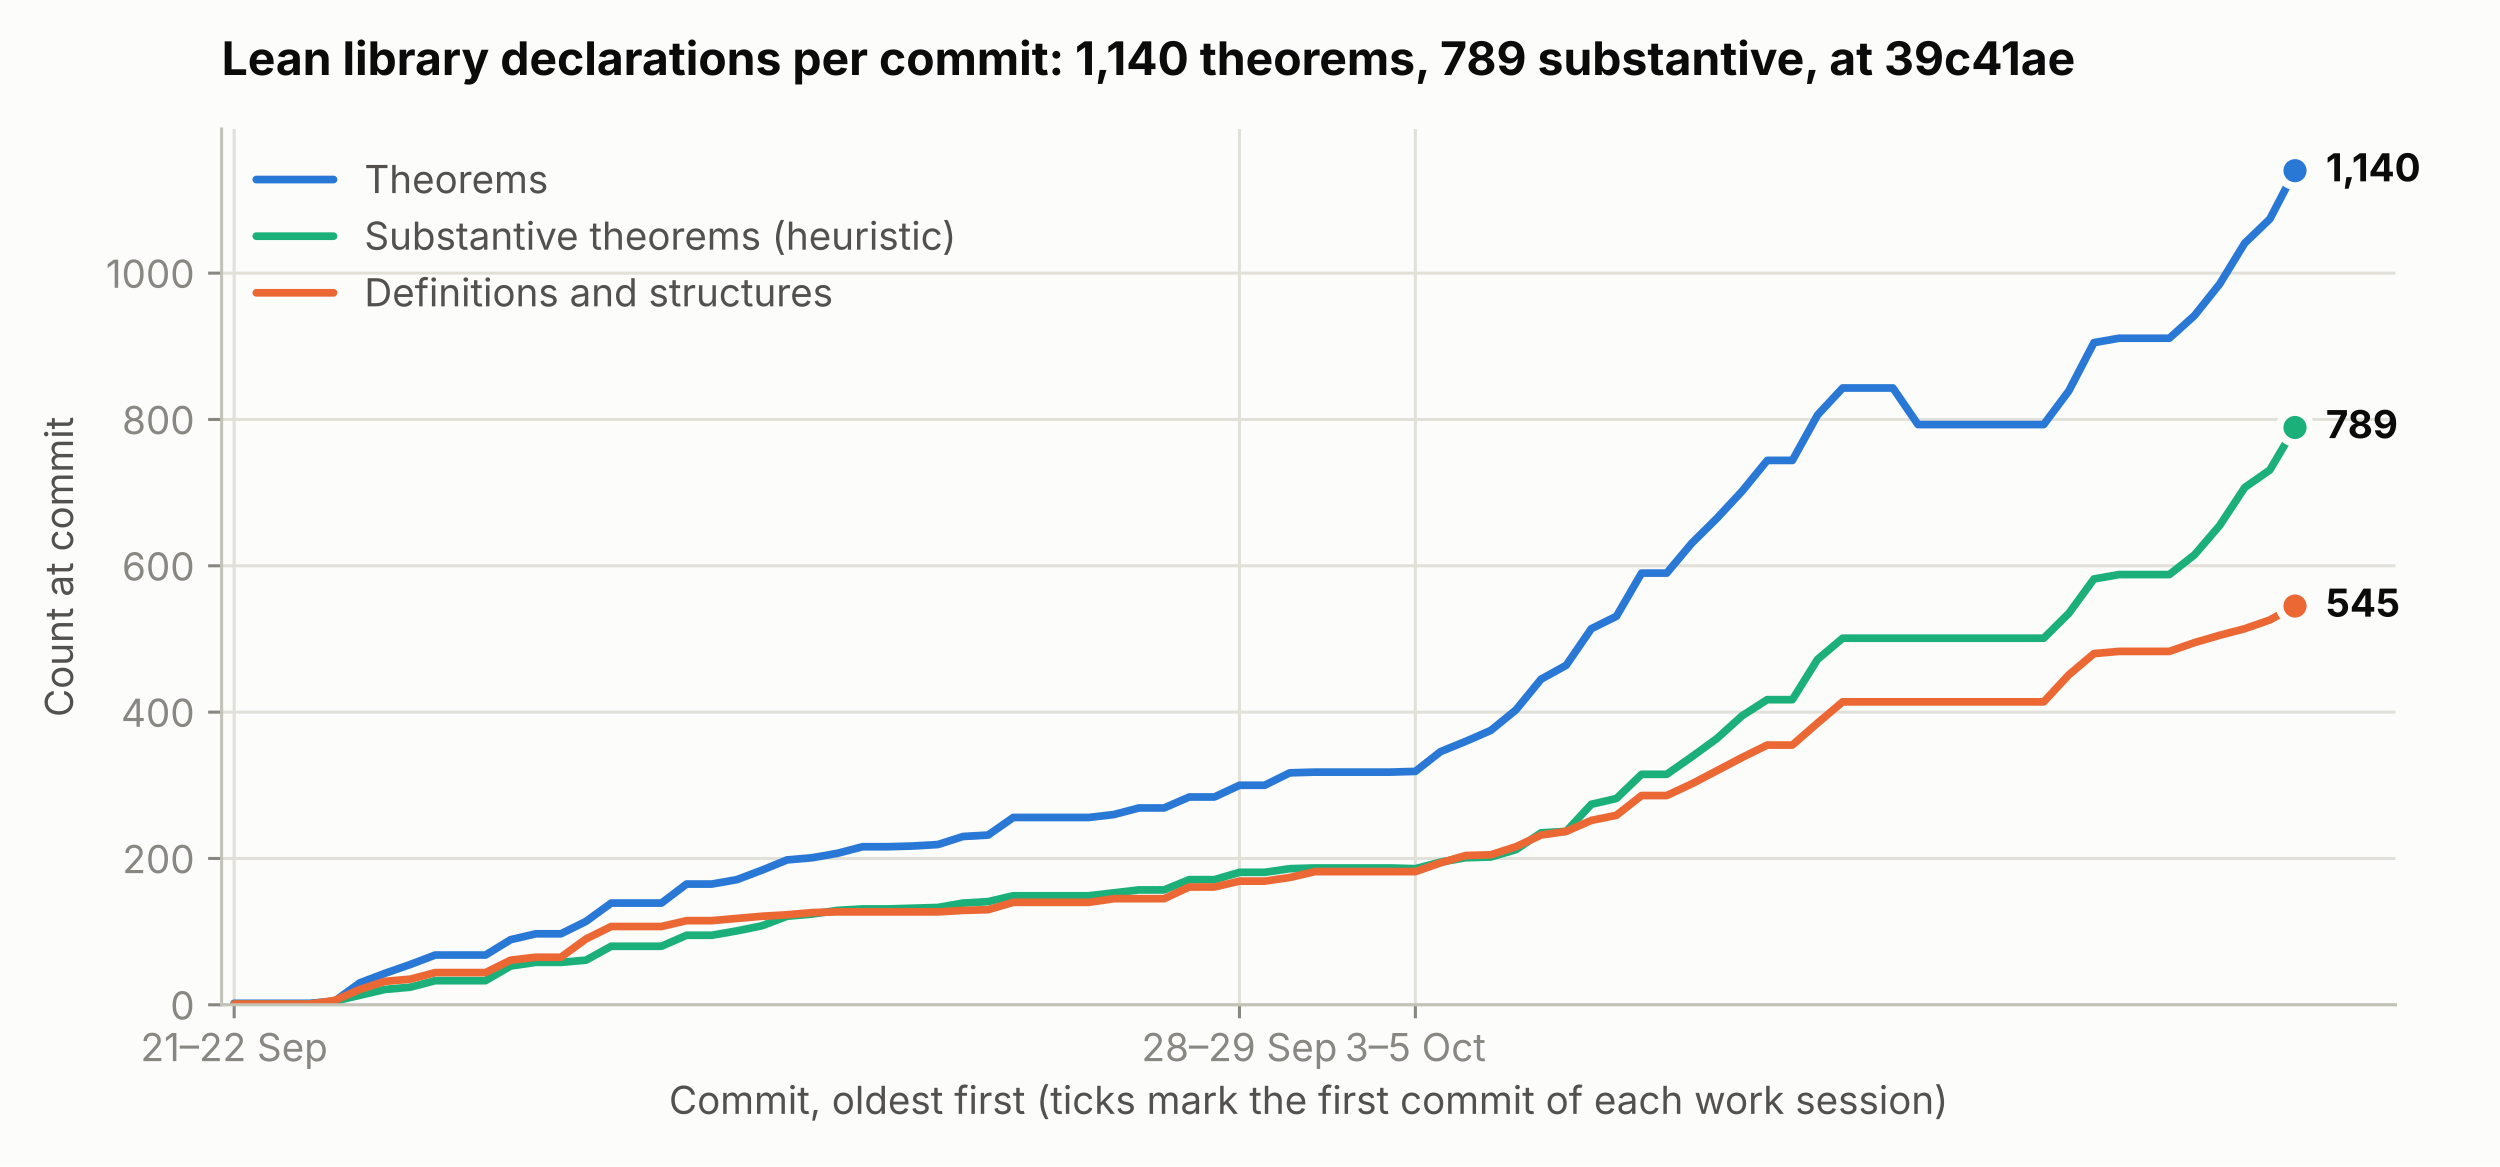
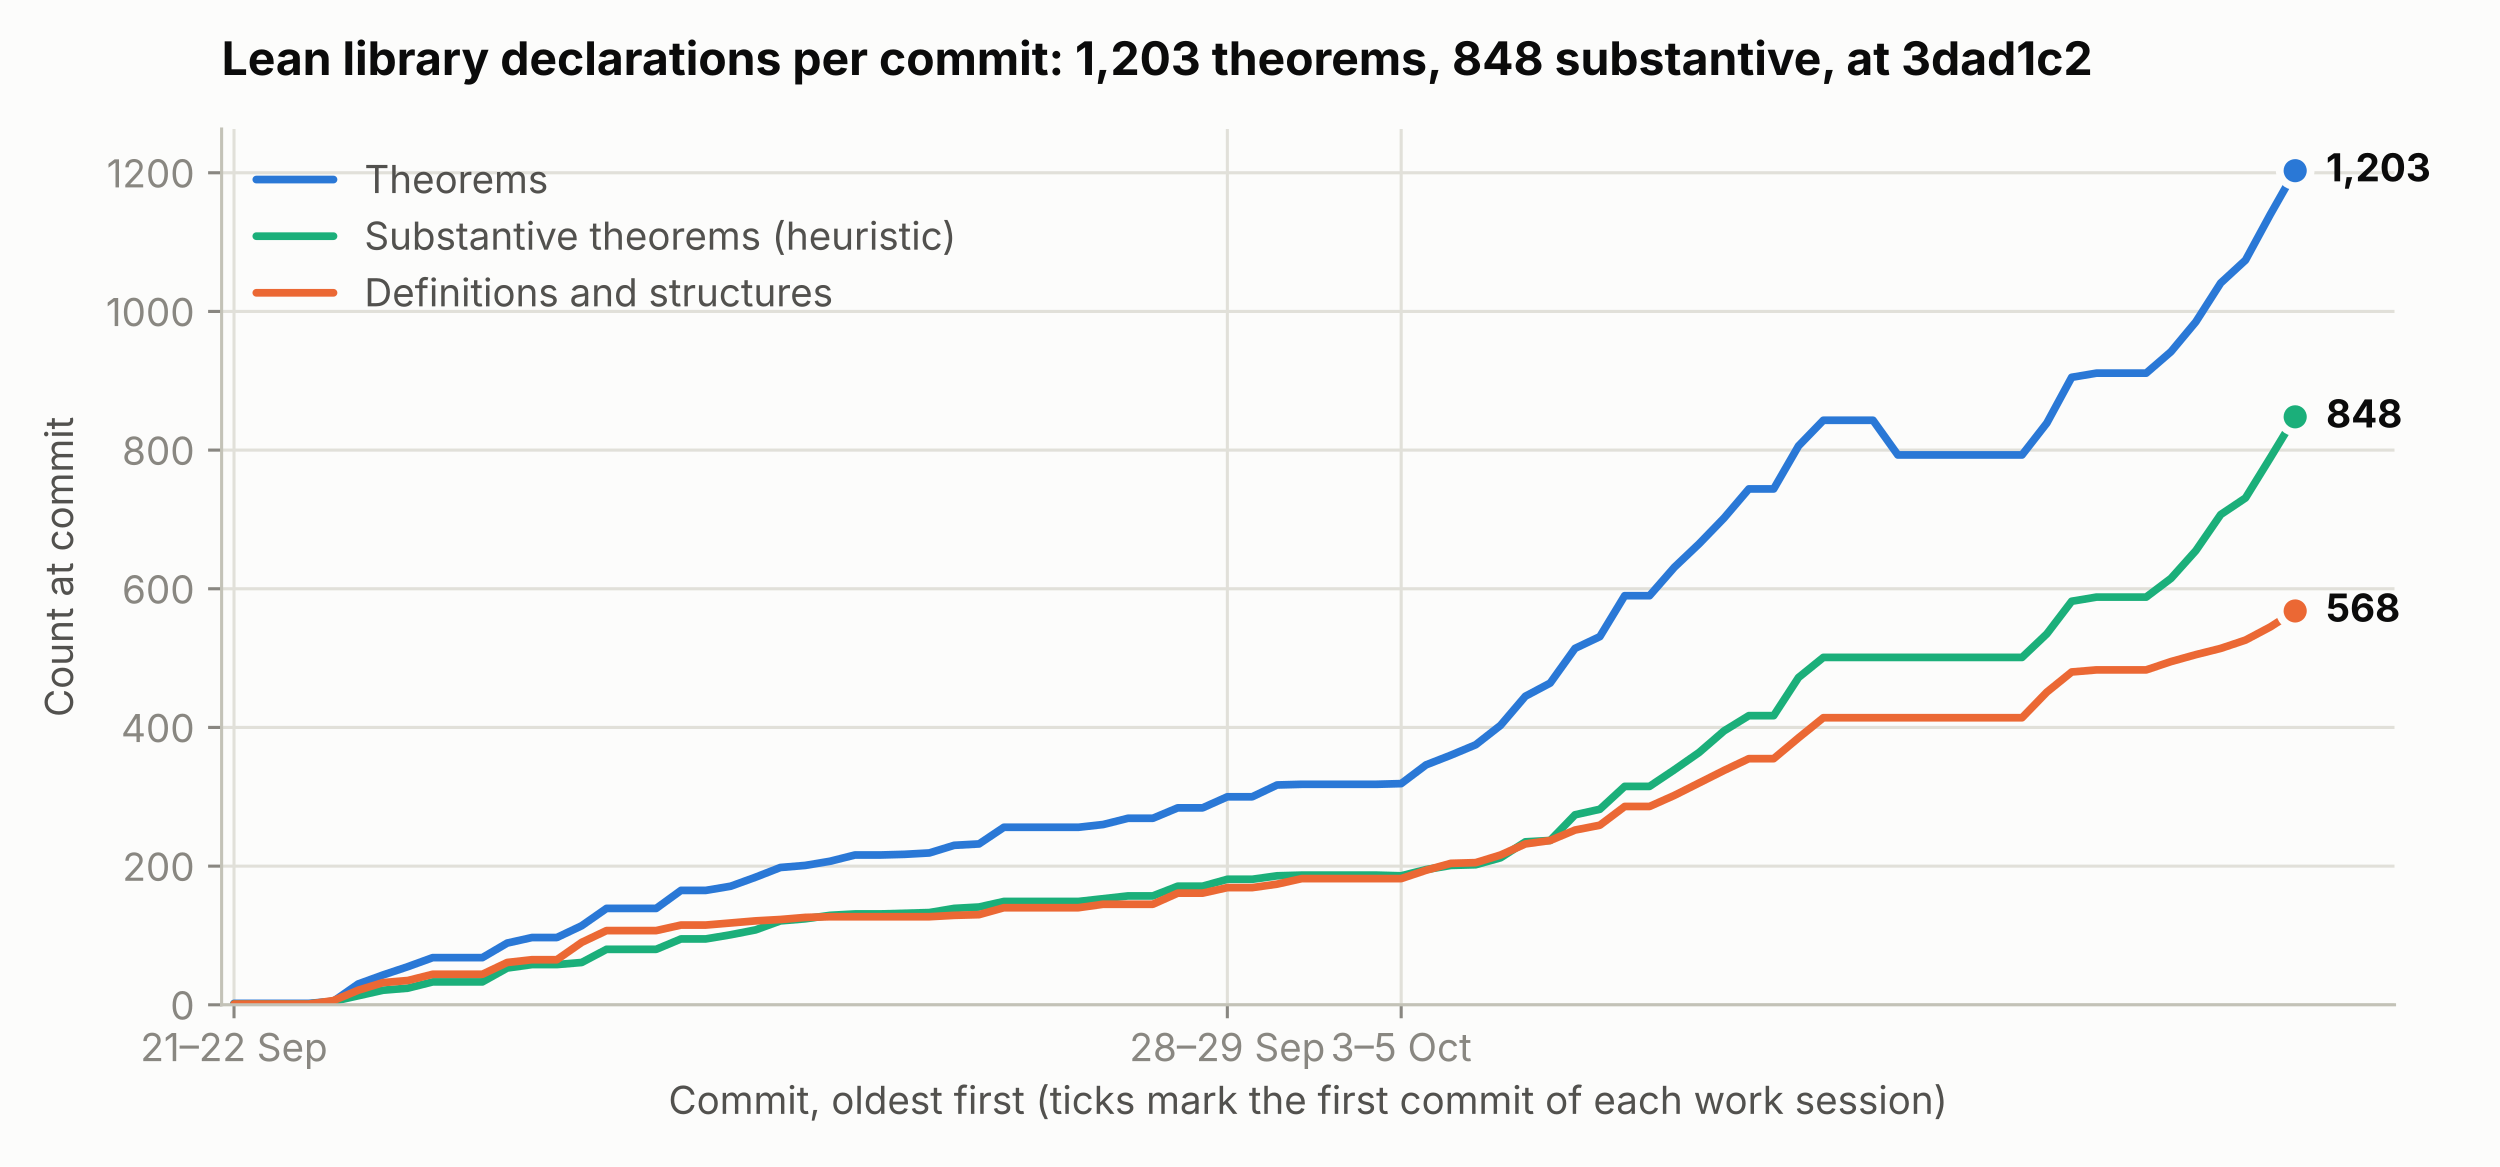
<svg xmlns="http://www.w3.org/2000/svg" xmlns:xlink="http://www.w3.org/1999/xlink" width="648pt" height="302.4pt" viewBox="0 0 648 302.4" version="1.1">
  <defs>
    <style type="text/css">*{stroke-linejoin: round; stroke-linecap: butt}</style>
  </defs>
  <g id="figure_1">
    <g id="patch_1">
      <path d="M 0 302.4 L 648 302.4 L 648 0 L 0 0 z " style="fill: #fcfcfb" />
    </g>
    <g id="axes_1">
      <g id="patch_2">
-         <path d="M 57.44 260.44 L 620.923 260.44 L 620.923 33.44 L 57.44 33.44 z " style="fill: #fcfcfb" />
+         <path d="M 57.44 260.44 L 620.658 260.44 L 620.658 33.44 L 57.44 33.44 z " style="fill: #fcfcfb" />
      </g>
      <g id="matplotlib.axis_1">
        <g id="xtick_1">
          <g id="line2d_1">
-             <path d="M 60.697 260.44 L 60.697 33.44 " clip-path="url(#pbfbc16620a)" style="fill: none; stroke: #e1e0d9; stroke-width: 0.8; stroke-linecap: square" />
+             <path d="M 60.658 260.44 L 60.658 33.44 " clip-path="url(#p249025c5b3)" style="fill: none; stroke: #e1e0d9; stroke-width: 0.8; stroke-linecap: square" />
          </g>
          <g id="line2d_2">
            <defs>
              <path id="m02e6627c96" d="M 0 0 L 0 3.5 " style="stroke: #898781; stroke-width: 0.8" />
            </defs>
            <g>
-               <use xlink:href="#m02e6627c96" x="60.697" y="260.44" style="fill: #898781; stroke: #898781; stroke-width: 0.8" />
+               <use xlink:href="#m02e6627c96" x="60.658" y="260.44" style="fill: #898781; stroke: #898781; stroke-width: 0.8" />
            </g>
          </g>
          <g id="text_1">
-             <text style="font-size: 10px; font-family: 'Inter', 'Helvetica Neue', 'Arial', 'DejaVu Sans', sans-serif; text-anchor: middle; fill: #898781" x="60.697" y="275.038" transform="rotate(-0 60.69713 275.0384)">21–22 Sep</text>
+             <text style="font-size: 10px; font-family: 'Inter', 'Helvetica Neue', 'Arial', 'DejaVu Sans', sans-serif; text-anchor: middle; fill: #898781" x="60.658" y="275.038" transform="rotate(-0 60.65839 275.0384)">21–22 Sep</text>
          </g>
        </g>
        <g id="xtick_2">
          <g id="line2d_3">
-             <path d="M 321.267 260.44 L 321.267 33.44 " clip-path="url(#pbfbc16620a)" style="fill: none; stroke: #e1e0d9; stroke-width: 0.8; stroke-linecap: square" />
+             <path d="M 318.129 260.44 L 318.129 33.44 " clip-path="url(#p249025c5b3)" style="fill: none; stroke: #e1e0d9; stroke-width: 0.8; stroke-linecap: square" />
          </g>
          <g id="line2d_4">
            <g>
-               <use xlink:href="#m02e6627c96" x="321.267" y="260.44" style="fill: #898781; stroke: #898781; stroke-width: 0.8" />
+               <use xlink:href="#m02e6627c96" x="318.129" y="260.44" style="fill: #898781; stroke: #898781; stroke-width: 0.8" />
            </g>
          </g>
          <g id="text_2">
-             <text style="font-size: 10px; font-family: 'Inter', 'Helvetica Neue', 'Arial', 'DejaVu Sans', sans-serif; text-anchor: middle; fill: #898781" x="321.267" y="275.038" transform="rotate(-0 321.2674 275.0384)">28–29 Sep</text>
+             <text style="font-size: 10px; font-family: 'Inter', 'Helvetica Neue', 'Arial', 'DejaVu Sans', sans-serif; text-anchor: middle; fill: #898781" x="318.129" y="275.038" transform="rotate(-0 318.1293 275.0384)">28–29 Sep</text>
          </g>
        </g>
        <g id="xtick_3">
          <g id="line2d_5">
-             <path d="M 366.867 260.44 L 366.867 33.44 " clip-path="url(#pbfbc16620a)" style="fill: none; stroke: #e1e0d9; stroke-width: 0.8; stroke-linecap: square" />
+             <path d="M 363.187 260.44 L 363.187 33.44 " clip-path="url(#p249025c5b3)" style="fill: none; stroke: #e1e0d9; stroke-width: 0.8; stroke-linecap: square" />
          </g>
          <g id="line2d_6">
            <g>
-               <use xlink:href="#m02e6627c96" x="366.867" y="260.44" style="fill: #898781; stroke: #898781; stroke-width: 0.8" />
+               <use xlink:href="#m02e6627c96" x="363.187" y="260.44" style="fill: #898781; stroke: #898781; stroke-width: 0.8" />
            </g>
          </g>
          <g id="text_3">
-             <text style="font-size: 10px; font-family: 'Inter', 'Helvetica Neue', 'Arial', 'DejaVu Sans', sans-serif; text-anchor: middle; fill: #898781" x="366.867" y="275.038" transform="rotate(-0 366.8671 275.0384)">3–5 Oct</text>
+             <text style="font-size: 10px; font-family: 'Inter', 'Helvetica Neue', 'Arial', 'DejaVu Sans', sans-serif; text-anchor: middle; fill: #898781" x="363.187" y="275.038" transform="rotate(-0 363.1868 275.0384)">3–5 Oct</text>
          </g>
        </g>
        <g id="text_4">
-           <text style="font-size: 10px; font-family: 'Inter', 'Helvetica Neue', 'Arial', 'DejaVu Sans', sans-serif; text-anchor: middle; fill: #52514e" x="339.182" y="288.717" transform="rotate(-0 339.1816 288.7166)">Commit, oldest first (ticks mark the first commit of each work session)</text>
+           <text style="font-size: 10px; font-family: 'Inter', 'Helvetica Neue', 'Arial', 'DejaVu Sans', sans-serif; text-anchor: middle; fill: #52514e" x="339.049" y="288.717" transform="rotate(-0 339.0489 288.7166)">Commit, oldest first (ticks mark the first commit of each work session)</text>
        </g>
      </g>
      <g id="matplotlib.axis_2">
        <g id="ytick_1">
          <g id="line2d_7">
-             <path d="M 57.44 260.44 L 620.923 260.44 " clip-path="url(#pbfbc16620a)" style="fill: none; stroke: #e1e0d9; stroke-width: 0.8; stroke-linecap: square" />
+             <path d="M 57.44 260.44 L 620.658 260.44 " clip-path="url(#p249025c5b3)" style="fill: none; stroke: #e1e0d9; stroke-width: 0.8; stroke-linecap: square" />
          </g>
          <g id="line2d_8">
            <defs>
              <path id="mba09e6026b" d="M 0 0 L -3.5 0 " style="stroke: #898781; stroke-width: 0.8" />
            </defs>
            <g>
              <use xlink:href="#mba09e6026b" x="57.44" y="260.44" style="fill: #898781; stroke: #898781; stroke-width: 0.8" />
            </g>
          </g>
          <g id="text_5">
            <text style="font-size: 10px; font-family: 'Inter', 'Helvetica Neue', 'Arial', 'DejaVu Sans', sans-serif; text-anchor: end; fill: #898781" x="50.44" y="264.239" transform="rotate(-0 50.44 264.2392)">0</text>
          </g>
        </g>
        <g id="ytick_2">
          <g id="line2d_9">
-             <path d="M 57.44 222.51 L 620.923 222.51 " clip-path="url(#pbfbc16620a)" style="fill: none; stroke: #e1e0d9; stroke-width: 0.8; stroke-linecap: square" />
+             <path d="M 57.44 224.497 L 620.658 224.497 " clip-path="url(#p249025c5b3)" style="fill: none; stroke: #e1e0d9; stroke-width: 0.8; stroke-linecap: square" />
          </g>
          <g id="line2d_10">
            <g>
-               <use xlink:href="#mba09e6026b" x="57.44" y="222.51" style="fill: #898781; stroke: #898781; stroke-width: 0.8" />
+               <use xlink:href="#mba09e6026b" x="57.44" y="224.497" style="fill: #898781; stroke: #898781; stroke-width: 0.8" />
            </g>
          </g>
          <g id="text_6">
-             <text style="font-size: 10px; font-family: 'Inter', 'Helvetica Neue', 'Arial', 'DejaVu Sans', sans-serif; text-anchor: end; fill: #898781" x="50.44" y="226.309" transform="rotate(-0 50.44 226.3095)">200</text>
+             <text style="font-size: 10px; font-family: 'Inter', 'Helvetica Neue', 'Arial', 'DejaVu Sans', sans-serif; text-anchor: end; fill: #898781" x="50.44" y="228.296" transform="rotate(-0 50.44 228.2959)">200</text>
          </g>
        </g>
        <g id="ytick_3">
          <g id="line2d_11">
-             <path d="M 57.44 184.581 L 620.923 184.581 " clip-path="url(#pbfbc16620a)" style="fill: none; stroke: #e1e0d9; stroke-width: 0.8; stroke-linecap: square" />
+             <path d="M 57.44 188.553 L 620.658 188.553 " clip-path="url(#p249025c5b3)" style="fill: none; stroke: #e1e0d9; stroke-width: 0.8; stroke-linecap: square" />
          </g>
          <g id="line2d_12">
            <g>
-               <use xlink:href="#mba09e6026b" x="57.44" y="184.581" style="fill: #898781; stroke: #898781; stroke-width: 0.8" />
+               <use xlink:href="#mba09e6026b" x="57.44" y="188.553" style="fill: #898781; stroke: #898781; stroke-width: 0.8" />
            </g>
          </g>
          <g id="text_7">
-             <text style="font-size: 10px; font-family: 'Inter', 'Helvetica Neue', 'Arial', 'DejaVu Sans', sans-serif; text-anchor: end; fill: #898781" x="50.44" y="188.38" transform="rotate(-0 50.44 188.3797)">400</text>
+             <text style="font-size: 10px; font-family: 'Inter', 'Helvetica Neue', 'Arial', 'DejaVu Sans', sans-serif; text-anchor: end; fill: #898781" x="50.44" y="192.353" transform="rotate(-0 50.44 192.3526)">400</text>
          </g>
        </g>
        <g id="ytick_4">
          <g id="line2d_13">
-             <path d="M 57.44 146.651 L 620.923 146.651 " clip-path="url(#pbfbc16620a)" style="fill: none; stroke: #e1e0d9; stroke-width: 0.8; stroke-linecap: square" />
+             <path d="M 57.44 152.61 L 620.658 152.61 " clip-path="url(#p249025c5b3)" style="fill: none; stroke: #e1e0d9; stroke-width: 0.8; stroke-linecap: square" />
          </g>
          <g id="line2d_14">
            <g>
-               <use xlink:href="#mba09e6026b" x="57.44" y="146.651" style="fill: #898781; stroke: #898781; stroke-width: 0.8" />
+               <use xlink:href="#mba09e6026b" x="57.44" y="152.61" style="fill: #898781; stroke: #898781; stroke-width: 0.8" />
            </g>
          </g>
          <g id="text_8">
-             <text style="font-size: 10px; font-family: 'Inter', 'Helvetica Neue', 'Arial', 'DejaVu Sans', sans-serif; text-anchor: end; fill: #898781" x="50.44" y="150.45" transform="rotate(-0 50.44 150.45)">600</text>
+             <text style="font-size: 10px; font-family: 'Inter', 'Helvetica Neue', 'Arial', 'DejaVu Sans', sans-serif; text-anchor: end; fill: #898781" x="50.44" y="156.409" transform="rotate(-0 50.44 156.4093)">600</text>
          </g>
        </g>
        <g id="ytick_5">
          <g id="line2d_15">
-             <path d="M 57.44 108.721 L 620.923 108.721 " clip-path="url(#pbfbc16620a)" style="fill: none; stroke: #e1e0d9; stroke-width: 0.8; stroke-linecap: square" />
+             <path d="M 57.44 116.667 L 620.658 116.667 " clip-path="url(#p249025c5b3)" style="fill: none; stroke: #e1e0d9; stroke-width: 0.8; stroke-linecap: square" />
          </g>
          <g id="line2d_16">
            <g>
-               <use xlink:href="#mba09e6026b" x="57.44" y="108.721" style="fill: #898781; stroke: #898781; stroke-width: 0.8" />
+               <use xlink:href="#mba09e6026b" x="57.44" y="116.667" style="fill: #898781; stroke: #898781; stroke-width: 0.8" />
            </g>
          </g>
          <g id="text_9">
-             <text style="font-size: 10px; font-family: 'Inter', 'Helvetica Neue', 'Arial', 'DejaVu Sans', sans-serif; text-anchor: end; fill: #898781" x="50.44" y="112.52" transform="rotate(-0 50.44 112.5203)">800</text>
+             <text style="font-size: 10px; font-family: 'Inter', 'Helvetica Neue', 'Arial', 'DejaVu Sans', sans-serif; text-anchor: end; fill: #898781" x="50.44" y="120.466" transform="rotate(-0 50.44 120.466)">800</text>
          </g>
        </g>
        <g id="ytick_6">
          <g id="line2d_17">
-             <path d="M 57.44 70.791 L 620.923 70.791 " clip-path="url(#pbfbc16620a)" style="fill: none; stroke: #e1e0d9; stroke-width: 0.8; stroke-linecap: square" />
+             <path d="M 57.44 80.723 L 620.658 80.723 " clip-path="url(#p249025c5b3)" style="fill: none; stroke: #e1e0d9; stroke-width: 0.8; stroke-linecap: square" />
          </g>
          <g id="line2d_18">
            <g>
-               <use xlink:href="#mba09e6026b" x="57.44" y="70.791" style="fill: #898781; stroke: #898781; stroke-width: 0.8" />
+               <use xlink:href="#mba09e6026b" x="57.44" y="80.723" style="fill: #898781; stroke: #898781; stroke-width: 0.8" />
            </g>
          </g>
          <g id="text_10">
-             <text style="font-size: 10px; font-family: 'Inter', 'Helvetica Neue', 'Arial', 'DejaVu Sans', sans-serif; text-anchor: end; fill: #898781" x="50.44" y="74.591" transform="rotate(-0 50.44 74.59053)">1000</text>
-           </g>
-         </g>
-         <g id="text_11">
+             <text style="font-size: 10px; font-family: 'Inter', 'Helvetica Neue', 'Arial', 'DejaVu Sans', sans-serif; text-anchor: end; fill: #898781" x="50.44" y="84.523" transform="rotate(-0 50.44 84.52265)">1000</text>
+           </g>
+         </g>
+         <g id="ytick_7">
+           <g id="line2d_19">
+             <path d="M 57.44 44.78 L 620.658 44.78 " clip-path="url(#p249025c5b3)" style="fill: none; stroke: #e1e0d9; stroke-width: 0.8; stroke-linecap: square" />
+           </g>
+           <g id="line2d_20">
+             <g>
+               <use xlink:href="#mba09e6026b" x="57.44" y="44.78" style="fill: #898781; stroke: #898781; stroke-width: 0.8" />
+             </g>
+           </g>
+           <g id="text_11">
+             <text style="font-size: 10px; font-family: 'Inter', 'Helvetica Neue', 'Arial', 'DejaVu Sans', sans-serif; text-anchor: end; fill: #898781" x="50.44" y="48.579" transform="rotate(-0 50.44 48.57933)">1200</text>
+           </g>
+         </g>
+         <g id="text_12">
          <text style="font-size: 10px; font-family: 'Inter', 'Helvetica Neue', 'Arial', 'DejaVu Sans', sans-serif; text-anchor: middle; fill: #52514e" x="18.91" y="146.94" transform="rotate(-90 18.91031 146.94)">Count at commit</text>
        </g>
      </g>
-       <g id="line2d_19">
-         <path d="M 60.697 260.061 L 67.211 260.061 L 73.726 260.061 L 80.24 260.061 L 86.754 259.492 L 93.268 254.751 L 99.783 252.285 L 106.297 250.009 L 112.811 247.544 L 119.325 247.544 L 125.84 247.544 L 132.354 243.561 L 138.868 242.044 L 145.382 242.044 L 151.897 238.82 L 158.411 234.079 L 164.925 234.079 L 171.439 234.079 L 177.954 229.148 L 184.468 229.148 L 190.982 228.01 L 197.496 225.545 L 204.011 222.89 L 210.525 222.321 L 217.039 221.183 L 223.554 219.476 L 230.068 219.476 L 236.582 219.286 L 243.096 218.907 L 249.611 216.821 L 256.125 216.442 L 262.639 211.89 L 269.153 211.89 L 275.668 211.89 L 282.182 211.89 L 288.696 211.131 L 295.21 209.425 L 301.725 209.425 L 308.239 206.58 L 314.753 206.58 L 321.267 203.545 L 327.782 203.545 L 334.296 200.321 L 340.81 200.132 L 347.324 200.132 L 353.839 200.132 L 360.353 200.132 L 366.867 199.942 L 373.381 194.822 L 379.896 192.166 L 386.41 189.322 L 392.924 184.012 L 399.438 176.046 L 405.953 172.443 L 412.467 162.961 L 418.981 159.737 L 425.495 148.547 L 432.01 148.547 L 438.524 140.772 L 445.038 134.324 L 451.552 127.307 L 458.067 119.341 L 464.581 119.341 L 471.095 107.583 L 477.609 100.566 L 484.124 100.566 L 490.638 100.566 L 497.152 110.049 L 503.667 110.049 L 510.181 110.049 L 516.695 110.049 L 523.209 110.049 L 529.724 110.049 L 536.238 101.325 L 542.752 88.808 L 549.266 87.67 L 555.781 87.67 L 562.295 87.67 L 568.809 81.791 L 575.323 73.636 L 581.838 63.016 L 588.352 56.757 L 594.866 44.24 " clip-path="url(#pbfbc16620a)" style="fill: none; stroke: #2a78d6; stroke-width: 2; stroke-linecap: round" />
-       </g>
-       <g id="line2d_20">
+       <g id="line2d_21">
+         <path d="M 60.658 260.081 L 67.095 260.081 L 73.532 260.081 L 79.969 260.081 L 86.405 259.541 L 92.842 255.049 L 99.279 252.712 L 105.716 250.556 L 112.153 248.219 L 118.589 248.219 L 125.026 248.219 L 131.463 244.445 L 137.9 243.007 L 144.336 243.007 L 150.773 239.952 L 157.21 235.459 L 163.647 235.459 L 170.084 235.459 L 176.52 230.787 L 182.957 230.787 L 189.394 229.708 L 195.831 227.372 L 202.267 224.856 L 208.704 224.317 L 215.141 223.239 L 221.578 221.621 L 228.015 221.621 L 234.451 221.442 L 240.888 221.082 L 247.325 219.105 L 253.762 218.746 L 260.198 214.433 L 266.635 214.433 L 273.072 214.433 L 279.509 214.433 L 285.945 213.714 L 292.382 212.096 L 298.819 212.096 L 305.256 209.4 L 311.693 209.4 L 318.129 206.525 L 324.566 206.525 L 331.003 203.47 L 337.44 203.29 L 343.876 203.29 L 350.313 203.29 L 356.75 203.29 L 363.187 203.11 L 369.624 198.258 L 376.06 195.742 L 382.497 193.046 L 388.934 188.014 L 395.371 180.466 L 401.807 177.052 L 408.244 168.066 L 414.681 165.011 L 421.118 154.407 L 427.554 154.407 L 433.991 147.039 L 440.428 140.928 L 446.865 134.279 L 453.302 126.731 L 459.738 126.731 L 466.175 115.588 L 472.612 108.939 L 479.049 108.939 L 485.485 108.939 L 491.922 117.925 L 498.359 117.925 L 504.796 117.925 L 511.233 117.925 L 517.669 117.925 L 524.106 117.925 L 530.543 109.658 L 536.98 97.797 L 543.416 96.718 L 549.853 96.718 L 556.29 96.718 L 562.727 91.147 L 569.164 83.419 L 575.6 73.355 L 582.037 67.424 L 588.474 55.563 L 594.911 44.241 " clip-path="url(#p249025c5b3)" style="fill: none; stroke: #2a78d6; stroke-width: 2; stroke-linecap: round" />
+       </g>
+       <g id="line2d_22">
        <defs>
          <path id="m0a6db412ab" d="M 0 4 C 1.061 4 2.078 3.579 2.828 2.828 C 3.579 2.078 4 1.061 4 0 C 4 -1.061 3.579 -2.078 2.828 -2.828 C 2.078 -3.579 1.061 -4 0 -4 C -1.061 -4 -2.078 -3.579 -2.828 -2.828 C -3.579 -2.078 -4 -1.061 -4 0 C -4 1.061 -3.579 2.078 -2.828 2.828 C -2.078 3.579 -1.061 4 0 4 z " style="stroke: #fcfcfb; stroke-width: 2" />
        </defs>
-         <g clip-path="url(#pbfbc16620a)">
-           <use xlink:href="#m0a6db412ab" x="594.866" y="44.24" style="fill: #2a78d6; stroke: #fcfcfb; stroke-width: 2" />
-         </g>
-       </g>
-       <g id="line2d_21">
-         <path d="M 60.697 260.25 L 67.211 260.25 L 73.726 260.25 L 80.24 260.25 L 86.754 259.492 L 93.268 257.975 L 99.783 256.457 L 106.297 255.888 L 112.811 254.182 L 119.325 254.182 L 125.84 254.182 L 132.354 250.389 L 138.868 249.44 L 145.382 249.44 L 151.897 248.871 L 158.411 245.268 L 164.925 245.268 L 171.439 245.268 L 177.954 242.423 L 184.468 242.423 L 190.982 241.285 L 197.496 239.958 L 204.011 237.493 L 210.525 236.924 L 217.039 235.975 L 223.554 235.596 L 230.068 235.596 L 236.582 235.406 L 243.096 235.217 L 249.611 234.079 L 256.125 233.7 L 262.639 232.182 L 269.153 232.182 L 275.668 232.182 L 282.182 232.182 L 288.696 231.424 L 295.21 230.665 L 301.725 230.665 L 308.239 228.01 L 314.753 228.01 L 321.267 226.114 L 327.782 226.114 L 334.296 225.165 L 340.81 224.976 L 347.324 224.976 L 353.839 224.976 L 360.353 224.976 L 366.867 225.165 L 373.381 223.459 L 379.896 222.321 L 386.41 222.131 L 392.924 220.234 L 399.438 215.873 L 405.953 215.493 L 412.467 208.476 L 418.981 206.959 L 425.495 200.701 L 432.01 200.701 L 438.524 196.149 L 445.038 191.408 L 451.552 185.529 L 458.067 181.356 L 464.581 181.356 L 471.095 170.926 L 477.609 165.426 L 484.124 165.426 L 490.638 165.426 L 497.152 165.426 L 503.667 165.426 L 510.181 165.426 L 516.695 165.426 L 523.209 165.426 L 529.724 165.426 L 536.238 158.978 L 542.752 150.064 L 549.266 148.927 L 555.781 148.927 L 562.295 148.927 L 568.809 143.806 L 575.323 136.22 L 581.838 126.358 L 588.352 121.807 L 594.866 110.807 " clip-path="url(#pbfbc16620a)" style="fill: none; stroke: #1baf7a; stroke-width: 2; stroke-linecap: round" />
-       </g>
-       <g id="line2d_22">
+         <g clip-path="url(#p249025c5b3)">
+           <use xlink:href="#m0a6db412ab" x="594.911" y="44.241" style="fill: #2a78d6; stroke: #fcfcfb; stroke-width: 2" />
+         </g>
+       </g>
+       <g id="line2d_23">
+         <path d="M 60.658 260.26 L 67.095 260.26 L 73.532 260.26 L 79.969 260.26 L 86.405 259.541 L 92.842 258.104 L 99.279 256.666 L 105.716 256.127 L 112.153 254.509 L 118.589 254.509 L 125.026 254.509 L 131.463 250.915 L 137.9 250.016 L 144.336 250.016 L 150.773 249.477 L 157.21 246.063 L 163.647 246.063 L 170.084 246.063 L 176.52 243.367 L 182.957 243.367 L 189.394 242.289 L 195.831 241.031 L 202.267 238.694 L 208.704 238.155 L 215.141 237.257 L 221.578 236.897 L 228.015 236.897 L 234.451 236.717 L 240.888 236.538 L 247.325 235.459 L 253.762 235.1 L 260.198 233.662 L 266.635 233.662 L 273.072 233.662 L 279.509 233.662 L 285.945 232.943 L 292.382 232.224 L 298.819 232.224 L 305.256 229.708 L 311.693 229.708 L 318.129 227.911 L 324.566 227.911 L 331.003 227.013 L 337.44 226.833 L 343.876 226.833 L 350.313 226.833 L 356.75 226.833 L 363.187 227.013 L 369.624 225.395 L 376.06 224.317 L 382.497 224.137 L 388.934 222.34 L 395.371 218.207 L 401.807 217.847 L 408.244 211.198 L 414.681 209.76 L 421.118 203.829 L 427.554 203.829 L 433.991 199.516 L 440.428 195.023 L 446.865 189.452 L 453.302 185.498 L 459.738 185.498 L 466.175 175.614 L 472.612 170.402 L 479.049 170.402 L 485.485 170.402 L 491.922 170.402 L 498.359 170.402 L 504.796 170.402 L 511.233 170.402 L 517.669 170.402 L 524.106 170.402 L 530.543 164.292 L 536.98 155.845 L 543.416 154.767 L 549.853 154.767 L 556.29 154.767 L 562.727 149.914 L 569.164 142.726 L 575.6 133.38 L 582.037 129.067 L 588.474 118.644 L 594.911 108.04 " clip-path="url(#p249025c5b3)" style="fill: none; stroke: #1baf7a; stroke-width: 2; stroke-linecap: round" />
+       </g>
+       <g id="line2d_24">
        <defs>
          <path id="m3a7581996c" d="M 0 4 C 1.061 4 2.078 3.579 2.828 2.828 C 3.579 2.078 4 1.061 4 0 C 4 -1.061 3.579 -2.078 2.828 -2.828 C 2.078 -3.579 1.061 -4 0 -4 C -1.061 -4 -2.078 -3.579 -2.828 -2.828 C -3.579 -2.078 -4 -1.061 -4 0 C -4 1.061 -3.579 2.078 -2.828 2.828 C -2.078 3.579 -1.061 4 0 4 z " style="stroke: #fcfcfb; stroke-width: 2" />
        </defs>
-         <g clip-path="url(#pbfbc16620a)">
-           <use xlink:href="#m3a7581996c" x="594.866" y="110.807" style="fill: #1baf7a; stroke: #fcfcfb; stroke-width: 2" />
-         </g>
-       </g>
-       <g id="line2d_23">
-         <path d="M 60.697 260.25 L 67.211 260.25 L 73.726 260.25 L 80.24 260.25 L 86.754 259.302 L 93.268 256.457 L 99.783 254.371 L 106.297 253.802 L 112.811 252.095 L 119.325 252.095 L 125.84 252.095 L 132.354 248.871 L 138.868 248.113 L 145.382 248.113 L 151.897 243.372 L 158.411 240.148 L 164.925 240.148 L 171.439 240.148 L 177.954 238.63 L 184.468 238.63 L 190.982 238.061 L 197.496 237.493 L 204.011 237.113 L 210.525 236.544 L 217.039 236.355 L 223.554 236.355 L 230.068 236.355 L 236.582 236.355 L 243.096 236.355 L 249.611 235.975 L 256.125 235.786 L 262.639 233.889 L 269.153 233.889 L 275.668 233.889 L 282.182 233.889 L 288.696 232.941 L 295.21 232.941 L 301.725 232.941 L 308.239 229.907 L 314.753 229.907 L 321.267 228.389 L 327.782 228.389 L 334.296 227.441 L 340.81 225.924 L 347.324 225.924 L 353.839 225.924 L 360.353 225.924 L 366.867 225.924 L 373.381 223.648 L 379.896 221.752 L 386.41 221.562 L 392.924 219.476 L 399.438 216.442 L 405.953 215.493 L 412.467 212.649 L 418.981 211.321 L 425.495 206.2 L 432.01 206.2 L 438.524 203.166 L 445.038 199.752 L 451.552 196.339 L 458.067 193.115 L 464.581 193.115 L 471.095 187.425 L 477.609 181.925 L 484.124 181.925 L 490.638 181.925 L 497.152 181.925 L 503.667 181.925 L 510.181 181.925 L 516.695 181.925 L 523.209 181.925 L 529.724 181.925 L 536.238 174.908 L 542.752 169.409 L 549.266 168.84 L 555.781 168.84 L 562.295 168.84 L 568.809 166.564 L 575.323 164.667 L 581.838 162.961 L 588.352 160.685 L 594.866 157.081 " clip-path="url(#pbfbc16620a)" style="fill: none; stroke: #eb6834; stroke-width: 2; stroke-linecap: round" />
-       </g>
-       <g id="line2d_24">
+         <g clip-path="url(#p249025c5b3)">
+           <use xlink:href="#m3a7581996c" x="594.911" y="108.04" style="fill: #1baf7a; stroke: #fcfcfb; stroke-width: 2" />
+         </g>
+       </g>
+       <g id="line2d_25">
+         <path d="M 60.658 260.26 L 67.095 260.26 L 73.532 260.26 L 79.969 260.26 L 86.405 259.362 L 92.842 256.666 L 99.279 254.689 L 105.716 254.15 L 112.153 252.532 L 118.589 252.532 L 125.026 252.532 L 131.463 249.477 L 137.9 248.758 L 144.336 248.758 L 150.773 244.266 L 157.21 241.21 L 163.647 241.21 L 170.084 241.21 L 176.52 239.773 L 182.957 239.773 L 189.394 239.233 L 195.831 238.694 L 202.267 238.335 L 208.704 237.796 L 215.141 237.616 L 221.578 237.616 L 228.015 237.616 L 234.451 237.616 L 240.888 237.616 L 247.325 237.257 L 253.762 237.077 L 260.198 235.28 L 266.635 235.28 L 273.072 235.28 L 279.509 235.28 L 285.945 234.381 L 292.382 234.381 L 298.819 234.381 L 305.256 231.506 L 311.693 231.506 L 318.129 230.068 L 324.566 230.068 L 331.003 229.169 L 337.44 227.732 L 343.876 227.732 L 350.313 227.732 L 356.75 227.732 L 363.187 227.732 L 369.624 225.575 L 376.06 223.778 L 382.497 223.598 L 388.934 221.621 L 395.371 218.746 L 401.807 217.847 L 408.244 215.151 L 414.681 213.893 L 421.118 209.041 L 427.554 209.041 L 433.991 206.166 L 440.428 202.931 L 446.865 199.696 L 453.302 196.641 L 459.738 196.641 L 466.175 191.249 L 472.612 186.037 L 479.049 186.037 L 485.485 186.037 L 491.922 186.037 L 498.359 186.037 L 504.796 186.037 L 511.233 186.037 L 517.669 186.037 L 524.106 186.037 L 530.543 179.388 L 536.98 174.176 L 543.416 173.637 L 549.853 173.637 L 556.29 173.637 L 562.727 171.48 L 569.164 169.683 L 575.6 168.066 L 582.037 165.909 L 588.474 162.494 L 594.911 158.361 " clip-path="url(#p249025c5b3)" style="fill: none; stroke: #eb6834; stroke-width: 2; stroke-linecap: round" />
+       </g>
+       <g id="line2d_26">
        <defs>
          <path id="mdf5fe9879e" d="M 0 4 C 1.061 4 2.078 3.579 2.828 2.828 C 3.579 2.078 4 1.061 4 0 C 4 -1.061 3.579 -2.078 2.828 -2.828 C 2.078 -3.579 1.061 -4 0 -4 C -1.061 -4 -2.078 -3.579 -2.828 -2.828 C -3.579 -2.078 -4 -1.061 -4 0 C -4 1.061 -3.579 2.078 -2.828 2.828 C -2.078 3.579 -1.061 4 0 4 z " style="stroke: #fcfcfb; stroke-width: 2" />
        </defs>
-         <g clip-path="url(#pbfbc16620a)">
-           <use xlink:href="#mdf5fe9879e" x="594.866" y="157.081" style="fill: #eb6834; stroke: #fcfcfb; stroke-width: 2" />
+         <g clip-path="url(#p249025c5b3)">
+           <use xlink:href="#mdf5fe9879e" x="594.911" y="158.361" style="fill: #eb6834; stroke: #fcfcfb; stroke-width: 2" />
        </g>
      </g>
      <g id="patch_3">
        <path d="M 57.44 260.44 L 57.44 33.44 " style="fill: none; stroke: #c3c2b7; stroke-width: 0.8; stroke-linejoin: miter; stroke-linecap: square" />
      </g>
      <g id="patch_4">
-         <path d="M 57.44 260.44 L 620.923 260.44 " style="fill: none; stroke: #c3c2b7; stroke-width: 0.8; stroke-linejoin: miter; stroke-linecap: square" />
-       </g>
-       <g id="text_12">
-         <text style="font-weight: 700; font-size: 10px; font-family: 'Inter', 'Helvetica Neue', 'Arial', 'DejaVu Sans', sans-serif; text-anchor: start; fill: #0b0b0b" x="602.866" y="47" transform="rotate(-0 602.8661 46.99987)">1,140</text>
+         <path d="M 57.44 260.44 L 620.658 260.44 " style="fill: none; stroke: #c3c2b7; stroke-width: 0.8; stroke-linejoin: miter; stroke-linecap: square" />
      </g>
      <g id="text_13">
-         <text style="font-weight: 700; font-size: 10px; font-family: 'Inter', 'Helvetica Neue', 'Arial', 'DejaVu Sans', sans-serif; text-anchor: start; fill: #0b0b0b" x="602.866" y="113.567" transform="rotate(-0 602.8661 113.5666)">789</text>
+         <text style="font-weight: 700; font-size: 10px; font-family: 'Inter', 'Helvetica Neue', 'Arial', 'DejaVu Sans', sans-serif; text-anchor: start; fill: #0b0b0b" x="602.911" y="47" transform="rotate(-0 602.9106 47.00034)">1,203</text>
      </g>
      <g id="text_14">
-         <text style="font-weight: 700; font-size: 10px; font-family: 'Inter', 'Helvetica Neue', 'Arial', 'DejaVu Sans', sans-serif; text-anchor: start; fill: #0b0b0b" x="602.866" y="159.841" transform="rotate(-0 602.8661 159.8408)">545</text>
+         <text style="font-weight: 700; font-size: 10px; font-family: 'Inter', 'Helvetica Neue', 'Arial', 'DejaVu Sans', sans-serif; text-anchor: start; fill: #0b0b0b" x="602.911" y="110.8" transform="rotate(-0 602.9106 110.7997)">848</text>
      </g>
      <g id="text_15">
-         <text style="font-weight: 700; font-size: 12px; font-family: 'Inter', 'Helvetica Neue', 'Arial', 'DejaVu Sans', sans-serif; text-anchor: start; fill: #0b0b0b" x="57.44" y="19.44" transform="rotate(-0 57.44 19.44)">Lean library declarations per commit: 1,140 theorems, 789 substantive, at 39c41ae</text>
+         <text style="font-weight: 700; font-size: 10px; font-family: 'Inter', 'Helvetica Neue', 'Arial', 'DejaVu Sans', sans-serif; text-anchor: start; fill: #0b0b0b" x="602.911" y="161.12" transform="rotate(-0 602.9106 161.1204)">568</text>
+       </g>
+       <g id="text_16">
+         <text style="font-weight: 700; font-size: 12px; font-family: 'Inter', 'Helvetica Neue', 'Arial', 'DejaVu Sans', sans-serif; text-anchor: start; fill: #0b0b0b" x="57.44" y="19.44" transform="rotate(-0 57.44 19.44)">Lean library declarations per commit: 1,203 theorems, 848 substantive, at 3dad1c2</text>
      </g>
      <g id="legend_1">
-         <g id="line2d_25">
+         <g id="line2d_27">
          <path d="M 66.44 46.538 L 76.44 46.538 L 86.44 46.538 " style="fill: none; stroke: #2a78d6; stroke-width: 2; stroke-linecap: round" />
        </g>
-         <g id="text_16">
+         <g id="text_17">
          <text style="font-size: 10px; font-family: 'Inter', 'Helvetica Neue', 'Arial', 'DejaVu Sans', sans-serif; text-anchor: start; fill: #52514e" x="94.44" y="50.038" transform="rotate(-0 94.44 50.03844)">Theorems</text>
        </g>
-         <g id="line2d_26">
+         <g id="line2d_28">
          <path d="M 66.44 61.217 L 76.44 61.217 L 86.44 61.217 " style="fill: none; stroke: #1baf7a; stroke-width: 2; stroke-linecap: round" />
        </g>
-         <g id="text_17">
+         <g id="text_18">
          <text style="font-size: 10px; font-family: 'Inter', 'Helvetica Neue', 'Arial', 'DejaVu Sans', sans-serif; text-anchor: start; fill: #52514e" x="94.44" y="64.717" transform="rotate(-0 94.44 64.71656)">Substantive theorems (heuristic)</text>
        </g>
-         <g id="line2d_27">
+         <g id="line2d_29">
          <path d="M 66.44 75.895 L 76.44 75.895 L 86.44 75.895 " style="fill: none; stroke: #eb6834; stroke-width: 2; stroke-linecap: round" />
        </g>
-         <g id="text_18">
+         <g id="text_19">
          <text style="font-size: 10px; font-family: 'Inter', 'Helvetica Neue', 'Arial', 'DejaVu Sans', sans-serif; text-anchor: start; fill: #52514e" x="94.44" y="79.395" transform="rotate(-0 94.44 79.39469)">Definitions and structures</text>
        </g>
      </g>
    </g>
  </g>
  <defs>
-     <clipPath id="pbfbc16620a">
-       <rect x="57.44" y="33.44" width="563.483" height="227" />
+     <clipPath id="p249025c5b3">
+       <rect x="57.44" y="33.44" width="563.218" height="227" />
    </clipPath>
  </defs>
</svg>
